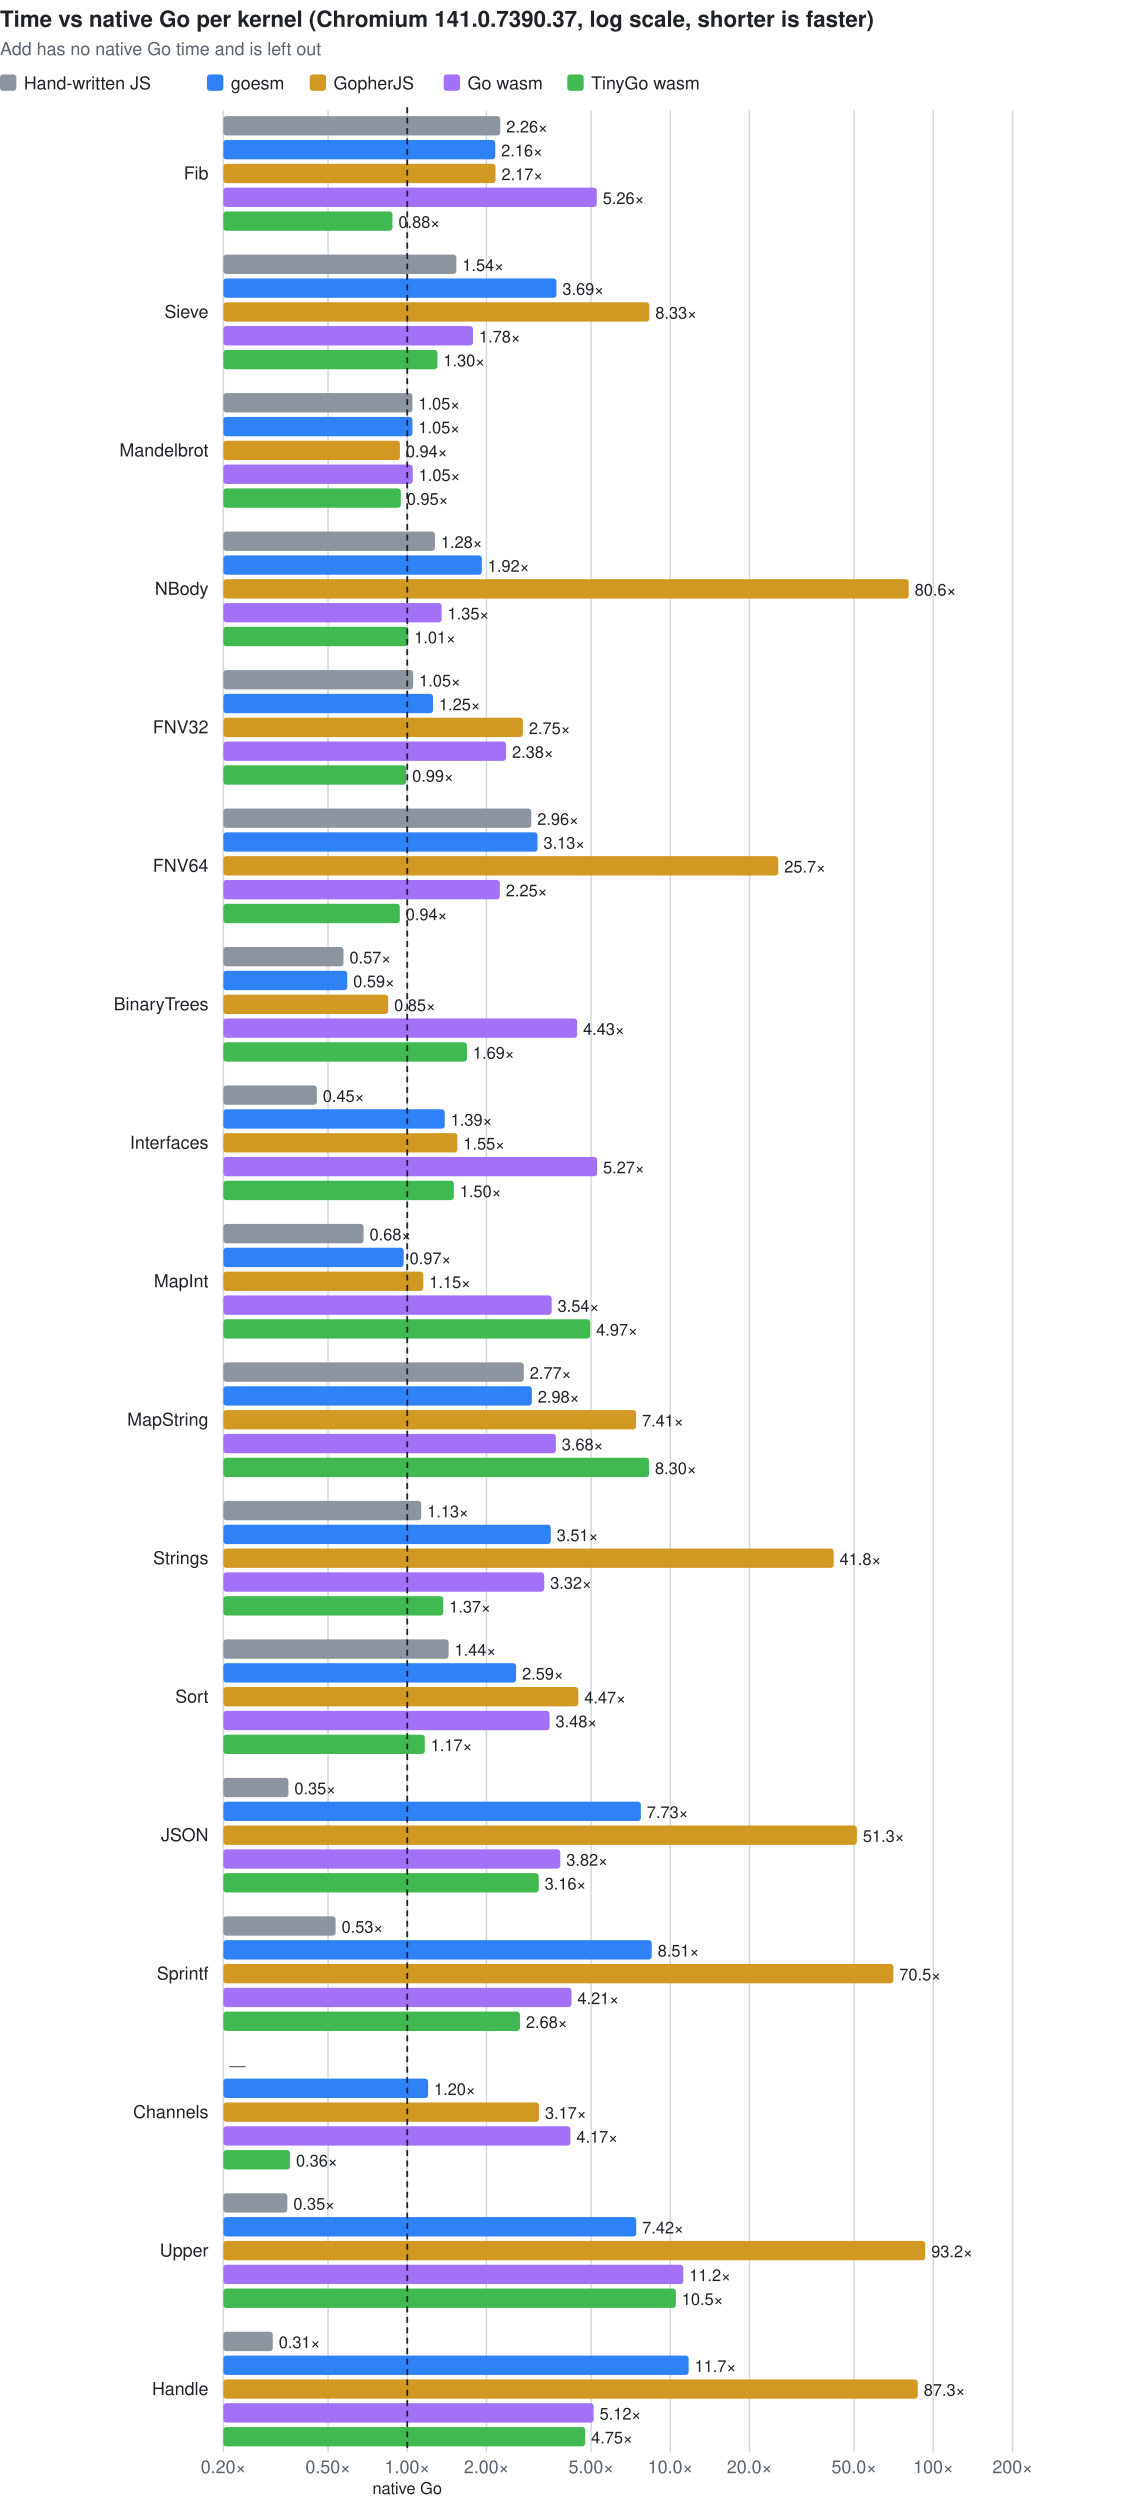
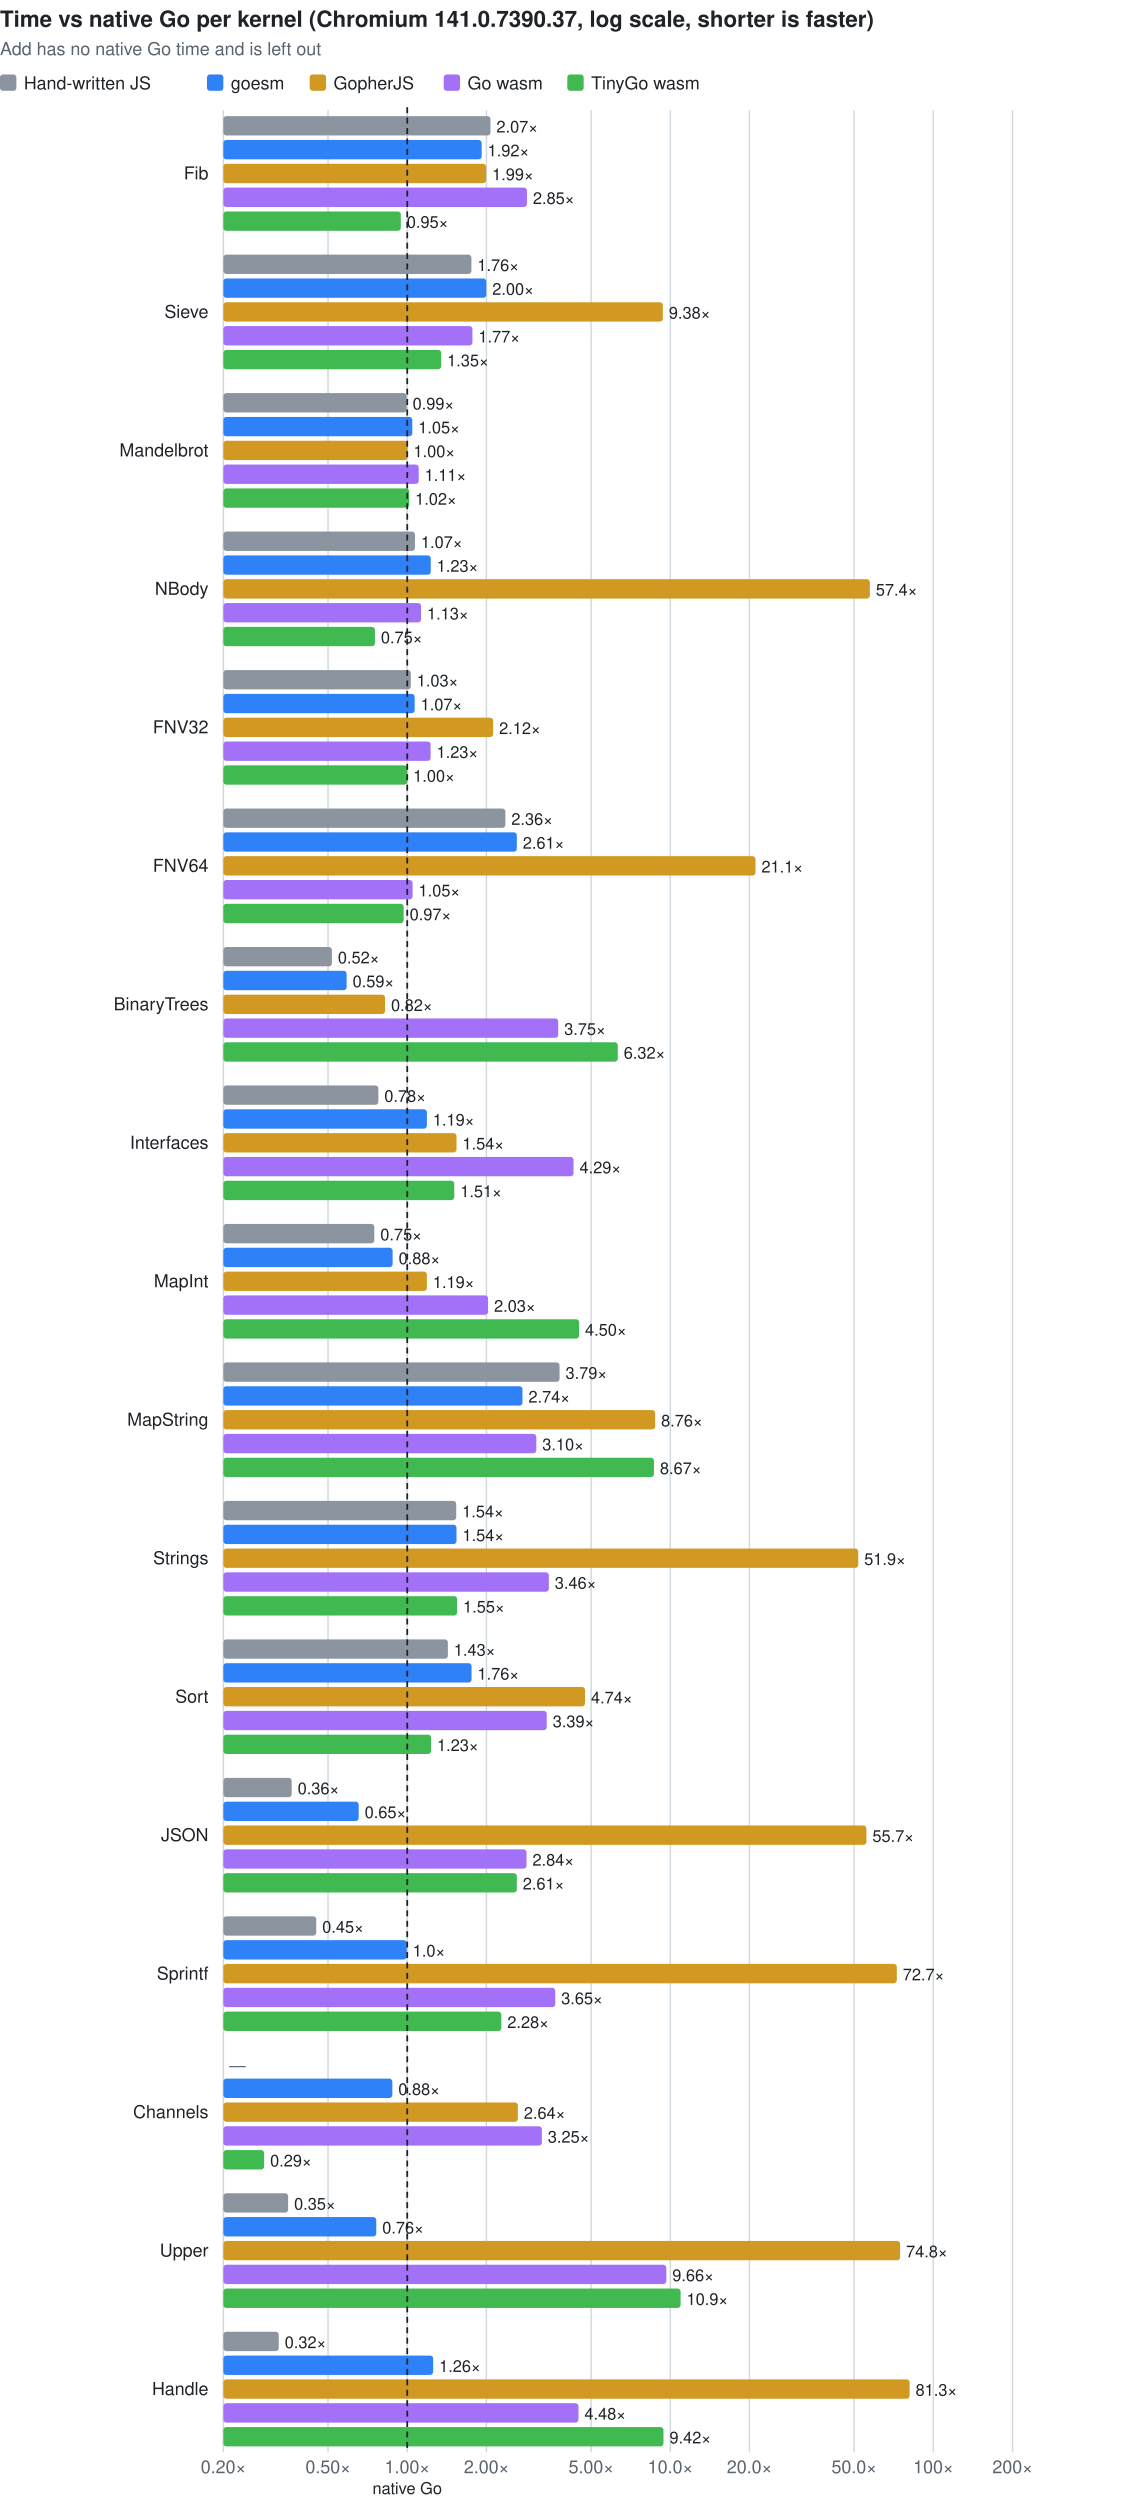
<svg xmlns="http://www.w3.org/2000/svg" width="760" height="1679" viewBox="0 0 760 1679" font-family="-apple-system, 'Segoe UI', Helvetica, Arial, 'Hiragino Sans', 'Noto Sans CJK JP', 'Yu Gothic', sans-serif" font-size="12">
  <style>.t{fill:#1f2328}.m{fill:#59636e}.g{stroke:#d1d9e0}.r{stroke:#1f2328}@media (prefers-color-scheme:dark){.t{fill:#f0f6fc}.m{fill:#9198a1}.g{stroke:#3d444d}.r{stroke:#f0f6fc}}</style>
  <text class="t" x="0" y="18" font-size="15" font-weight="600">Time vs native Go per kernel (Chromium 141.0.7390.37, log scale, shorter is faster)</text>
  <text class="m" x="0" y="37">Add has no native Go time and is left out</text>
  <rect x="0" y="50" width="11" height="11" rx="2" fill="#8c959f" />
  <text class="t" x="16" y="60">Hand-written JS</text>
  <rect x="139" y="50" width="11" height="11" rx="2" fill="#2f81f7" />
  <text class="t" x="155" y="60">goesm</text>
  <rect x="208" y="50" width="11" height="11" rx="2" fill="#d29922" />
  <text class="t" x="224" y="60">GopherJS</text>
  <rect x="298" y="50" width="11" height="11" rx="2" fill="#a371f7" />
  <text class="t" x="314" y="60">Go wasm</text>
  <rect x="381" y="50" width="11" height="11" rx="2" fill="#3fb950" />
  <text class="t" x="397" y="60">TinyGo wasm</text>
  <line class="g" x1="150.0" y1="74" x2="150.0" y2="1647" />
  <text class="m" x="150.0" y="1661" text-anchor="middle">0.20×</text>
  <line class="g" x1="220.3" y1="74" x2="220.3" y2="1647" />
  <text class="m" x="220.3" y="1661" text-anchor="middle">0.50×</text>
  <line class="g" x1="273.5" y1="74" x2="273.5" y2="1647" />
  <text class="m" x="273.5" y="1661" text-anchor="middle">1.00×</text>
  <line class="g" x1="326.7" y1="74" x2="326.7" y2="1647" />
  <text class="m" x="326.7" y="1661" text-anchor="middle">2.00×</text>
  <line class="g" x1="397.0" y1="74" x2="397.0" y2="1647" />
  <text class="m" x="397.0" y="1661" text-anchor="middle">5.00×</text>
  <line class="g" x1="450.2" y1="74" x2="450.2" y2="1647" />
  <text class="m" x="450.2" y="1661" text-anchor="middle">10.0×</text>
  <line class="g" x1="503.3" y1="74" x2="503.3" y2="1647" />
  <text class="m" x="503.3" y="1661" text-anchor="middle">20.0×</text>
  <line class="g" x1="573.6" y1="74" x2="573.6" y2="1647" />
  <text class="m" x="573.6" y="1661" text-anchor="middle">50.0×</text>
  <line class="g" x1="626.8" y1="74" x2="626.8" y2="1647" />
  <text class="m" x="626.8" y="1661" text-anchor="middle">100×</text>
  <line class="g" x1="680.0" y1="74" x2="680.0" y2="1647" />
  <text class="m" x="680.0" y="1661" text-anchor="middle">200×</text>
  <text class="t" x="140" y="120.5" text-anchor="end">Fib</text>
-   <rect x="150" y="78" width="186.0" height="13" rx="2" fill="#8c959f" />
-   <text class="t" x="340.0" y="89" font-size="11">2.26×</text>
-   <rect x="150" y="94" width="182.6" height="13" rx="2" fill="#2f81f7" />
-   <text class="t" x="336.6" y="105" font-size="11">2.16×</text>
-   <rect x="150" y="110" width="182.8" height="13" rx="2" fill="#d29922" />
-   <text class="t" x="336.8" y="121" font-size="11">2.17×</text>
-   <rect x="150" y="126" width="250.8" height="13" rx="2" fill="#a371f7" />
-   <text class="t" x="404.8" y="137" font-size="11">5.26×</text>
-   <rect x="150" y="142" width="113.6" height="13" rx="2" fill="#3fb950" />
-   <text class="t" x="267.6" y="153" font-size="11">0.88×</text>
+   <rect x="150" y="78" width="179.4" height="13" rx="2" fill="#8c959f" />
+   <text class="t" x="333.4" y="89" font-size="11">2.07×</text>
+   <rect x="150" y="94" width="173.5" height="13" rx="2" fill="#2f81f7" />
+   <text class="t" x="327.5" y="105" font-size="11">1.92×</text>
+   <rect x="150" y="110" width="176.5" height="13" rx="2" fill="#d29922" />
+   <text class="t" x="330.5" y="121" font-size="11">1.99×</text>
+   <rect x="150" y="126" width="203.9" height="13" rx="2" fill="#a371f7" />
+   <text class="t" x="357.9" y="137" font-size="11">2.85×</text>
+   <rect x="150" y="142" width="119.2" height="13" rx="2" fill="#3fb950" />
+   <text class="t" x="273.2" y="153" font-size="11">0.95×</text>
  <text class="t" x="140" y="213.5" text-anchor="end">Sieve</text>
-   <rect x="150" y="171" width="156.5" height="13" rx="2" fill="#8c959f" />
-   <text class="t" x="310.5" y="182" font-size="11">1.54×</text>
-   <rect x="150" y="187" width="223.7" height="13" rx="2" fill="#2f81f7" />
-   <text class="t" x="377.7" y="198" font-size="11">3.69×</text>
-   <rect x="150" y="203" width="286.1" height="13" rx="2" fill="#d29922" />
-   <text class="t" x="440.1" y="214" font-size="11">8.33×</text>
-   <rect x="150" y="219" width="167.7" height="13" rx="2" fill="#a371f7" />
-   <text class="t" x="321.7" y="230" font-size="11">1.78×</text>
-   <rect x="150" y="235" width="143.8" height="13" rx="2" fill="#3fb950" />
-   <text class="t" x="297.8" y="246" font-size="11">1.30×</text>
+   <rect x="150" y="171" width="166.6" height="13" rx="2" fill="#8c959f" />
+   <text class="t" x="320.6" y="182" font-size="11">1.76×</text>
+   <rect x="150" y="187" width="176.6" height="13" rx="2" fill="#2f81f7" />
+   <text class="t" x="330.6" y="198" font-size="11">2.00×</text>
+   <rect x="150" y="203" width="295.2" height="13" rx="2" fill="#d29922" />
+   <text class="t" x="449.2" y="214" font-size="11">9.38×</text>
+   <rect x="150" y="219" width="167.3" height="13" rx="2" fill="#a371f7" />
+   <text class="t" x="321.3" y="230" font-size="11">1.77×</text>
+   <rect x="150" y="235" width="146.3" height="13" rx="2" fill="#3fb950" />
+   <text class="t" x="300.3" y="246" font-size="11">1.35×</text>
  <text class="t" x="140" y="306.5" text-anchor="end">Mandelbrot</text>
-   <rect x="150" y="264" width="127.0" height="13" rx="2" fill="#8c959f" />
-   <text class="t" x="281.0" y="275" font-size="11">1.05×</text>
-   <rect x="150" y="280" width="127.0" height="13" rx="2" fill="#2f81f7" />
-   <text class="t" x="281.0" y="291" font-size="11">1.05×</text>
-   <rect x="150" y="296" width="118.6" height="13" rx="2" fill="#d29922" />
-   <text class="t" x="272.6" y="307" font-size="11">0.94×</text>
-   <rect x="150" y="312" width="127.2" height="13" rx="2" fill="#a371f7" />
-   <text class="t" x="281.2" y="323" font-size="11">1.05×</text>
-   <rect x="150" y="328" width="119.2" height="13" rx="2" fill="#3fb950" />
-   <text class="t" x="273.2" y="339" font-size="11">0.95×</text>
+   <rect x="150" y="264" width="123.1" height="13" rx="2" fill="#8c959f" />
+   <text class="t" x="277.1" y="275" font-size="11">0.99×</text>
+   <rect x="150" y="280" width="126.9" height="13" rx="2" fill="#2f81f7" />
+   <text class="t" x="280.9" y="291" font-size="11">1.05×</text>
+   <rect x="150" y="296" width="123.7" height="13" rx="2" fill="#d29922" />
+   <text class="t" x="277.7" y="307" font-size="11">1.00×</text>
+   <rect x="150" y="312" width="131.2" height="13" rx="2" fill="#a371f7" />
+   <text class="t" x="285.2" y="323" font-size="11">1.11×</text>
+   <rect x="150" y="328" width="124.8" height="13" rx="2" fill="#3fb950" />
+   <text class="t" x="278.8" y="339" font-size="11">1.02×</text>
  <text class="t" x="140" y="399.5" text-anchor="end">NBody</text>
-   <rect x="150" y="357" width="142.1" height="13" rx="2" fill="#8c959f" />
-   <text class="t" x="296.1" y="368" font-size="11">1.28×</text>
-   <rect x="150" y="373" width="173.6" height="13" rx="2" fill="#2f81f7" />
-   <text class="t" x="327.6" y="384" font-size="11">1.92×</text>
-   <rect x="150" y="389" width="460.3" height="13" rx="2" fill="#d29922" />
-   <text class="t" x="614.3" y="400" font-size="11">80.6×</text>
-   <rect x="150" y="405" width="146.6" height="13" rx="2" fill="#a371f7" />
-   <text class="t" x="300.6" y="416" font-size="11">1.35×</text>
-   <rect x="150" y="421" width="124.2" height="13" rx="2" fill="#3fb950" />
-   <text class="t" x="278.2" y="432" font-size="11">1.01×</text>
+   <rect x="150" y="357" width="128.7" height="13" rx="2" fill="#8c959f" />
+   <text class="t" x="282.7" y="368" font-size="11">1.07×</text>
+   <rect x="150" y="373" width="139.3" height="13" rx="2" fill="#2f81f7" />
+   <text class="t" x="293.3" y="384" font-size="11">1.23×</text>
+   <rect x="150" y="389" width="434.2" height="13" rx="2" fill="#d29922" />
+   <text class="t" x="588.2" y="400" font-size="11">57.4×</text>
+   <rect x="150" y="405" width="132.8" height="13" rx="2" fill="#a371f7" />
+   <text class="t" x="286.8" y="416" font-size="11">1.13×</text>
+   <rect x="150" y="421" width="101.8" height="13" rx="2" fill="#3fb950" />
+   <text class="t" x="255.8" y="432" font-size="11">0.75×</text>
  <text class="t" x="140" y="492.5" text-anchor="end">FNV32</text>
-   <rect x="150" y="450" width="127.5" height="13" rx="2" fill="#8c959f" />
-   <text class="t" x="281.5" y="461" font-size="11">1.05×</text>
-   <rect x="150" y="466" width="140.8" height="13" rx="2" fill="#2f81f7" />
-   <text class="t" x="294.8" y="477" font-size="11">1.25×</text>
-   <rect x="150" y="482" width="201.2" height="13" rx="2" fill="#d29922" />
-   <text class="t" x="355.2" y="493" font-size="11">2.75×</text>
-   <rect x="150" y="498" width="189.9" height="13" rx="2" fill="#a371f7" />
-   <text class="t" x="343.9" y="509" font-size="11">2.38×</text>
-   <rect x="150" y="514" width="122.8" height="13" rx="2" fill="#3fb950" />
-   <text class="t" x="276.8" y="525" font-size="11">0.99×</text>
+   <rect x="150" y="450" width="125.9" height="13" rx="2" fill="#8c959f" />
+   <text class="t" x="279.9" y="461" font-size="11">1.03×</text>
+   <rect x="150" y="466" width="128.5" height="13" rx="2" fill="#2f81f7" />
+   <text class="t" x="282.5" y="477" font-size="11">1.07×</text>
+   <rect x="150" y="482" width="181.2" height="13" rx="2" fill="#d29922" />
+   <text class="t" x="335.2" y="493" font-size="11">2.12×</text>
+   <rect x="150" y="498" width="139.2" height="13" rx="2" fill="#a371f7" />
+   <text class="t" x="293.2" y="509" font-size="11">1.23×</text>
+   <rect x="150" y="514" width="123.5" height="13" rx="2" fill="#3fb950" />
+   <text class="t" x="277.5" y="525" font-size="11">1.00×</text>
  <text class="t" x="140" y="585.5" text-anchor="end">FNV64</text>
-   <rect x="150" y="543" width="206.8" height="13" rx="2" fill="#8c959f" />
-   <text class="t" x="360.8" y="554" font-size="11">2.96×</text>
-   <rect x="150" y="559" width="211.0" height="13" rx="2" fill="#2f81f7" />
-   <text class="t" x="365.0" y="570" font-size="11">3.13×</text>
-   <rect x="150" y="575" width="372.7" height="13" rx="2" fill="#d29922" />
-   <text class="t" x="526.7" y="586" font-size="11">25.7×</text>
-   <rect x="150" y="591" width="185.7" height="13" rx="2" fill="#a371f7" />
-   <text class="t" x="339.7" y="602" font-size="11">2.25×</text>
-   <rect x="150" y="607" width="118.5" height="13" rx="2" fill="#3fb950" />
-   <text class="t" x="272.5" y="618" font-size="11">0.94×</text>
+   <rect x="150" y="543" width="189.4" height="13" rx="2" fill="#8c959f" />
+   <text class="t" x="343.4" y="554" font-size="11">2.36×</text>
+   <rect x="150" y="559" width="197.1" height="13" rx="2" fill="#2f81f7" />
+   <text class="t" x="351.1" y="570" font-size="11">2.61×</text>
+   <rect x="150" y="575" width="357.4" height="13" rx="2" fill="#d29922" />
+   <text class="t" x="511.4" y="586" font-size="11">21.1×</text>
+   <rect x="150" y="591" width="127.1" height="13" rx="2" fill="#a371f7" />
+   <text class="t" x="281.1" y="602" font-size="11">1.05×</text>
+   <rect x="150" y="607" width="121.1" height="13" rx="2" fill="#3fb950" />
+   <text class="t" x="275.1" y="618" font-size="11">0.97×</text>
  <text class="t" x="140" y="678.5" text-anchor="end">BinaryTrees</text>
-   <rect x="150" y="636" width="80.7" height="13" rx="2" fill="#8c959f" />
-   <text class="t" x="234.7" y="647" font-size="11">0.57×</text>
-   <rect x="150" y="652" width="83.2" height="13" rx="2" fill="#2f81f7" />
-   <text class="t" x="237.2" y="663" font-size="11">0.59×</text>
-   <rect x="150" y="668" width="110.7" height="13" rx="2" fill="#d29922" />
-   <text class="t" x="264.7" y="679" font-size="11">0.85×</text>
-   <rect x="150" y="684" width="237.6" height="13" rx="2" fill="#a371f7" />
-   <text class="t" x="391.6" y="695" font-size="11">4.43×</text>
-   <rect x="150" y="700" width="163.6" height="13" rx="2" fill="#3fb950" />
-   <text class="t" x="317.6" y="711" font-size="11">1.69×</text>
+   <rect x="150" y="636" width="72.9" height="13" rx="2" fill="#8c959f" />
+   <text class="t" x="226.9" y="647" font-size="11">0.52×</text>
+   <rect x="150" y="652" width="82.8" height="13" rx="2" fill="#2f81f7" />
+   <text class="t" x="236.8" y="663" font-size="11">0.59×</text>
+   <rect x="150" y="668" width="108.6" height="13" rx="2" fill="#d29922" />
+   <text class="t" x="262.6" y="679" font-size="11">0.82×</text>
+   <rect x="150" y="684" width="224.9" height="13" rx="2" fill="#a371f7" />
+   <text class="t" x="378.9" y="695" font-size="11">3.75×</text>
+   <rect x="150" y="700" width="264.9" height="13" rx="2" fill="#3fb950" />
+   <text class="t" x="418.9" y="711" font-size="11">6.32×</text>
  <text class="t" x="140" y="771.5" text-anchor="end">Interfaces</text>
-   <rect x="150" y="729" width="62.8" height="13" rx="2" fill="#8c959f" />
-   <text class="t" x="216.8" y="740" font-size="11">0.45×</text>
-   <rect x="150" y="745" width="148.7" height="13" rx="2" fill="#2f81f7" />
-   <text class="t" x="302.7" y="756" font-size="11">1.39×</text>
-   <rect x="150" y="761" width="157.2" height="13" rx="2" fill="#d29922" />
-   <text class="t" x="311.2" y="772" font-size="11">1.55×</text>
-   <rect x="150" y="777" width="251.0" height="13" rx="2" fill="#a371f7" />
-   <text class="t" x="405.0" y="788" font-size="11">5.27×</text>
-   <rect x="150" y="793" width="154.8" height="13" rx="2" fill="#3fb950" />
-   <text class="t" x="308.8" y="804" font-size="11">1.50×</text>
+   <rect x="150" y="729" width="104.1" height="13" rx="2" fill="#8c959f" />
+   <text class="t" x="258.1" y="740" font-size="11">0.78×</text>
+   <rect x="150" y="745" width="136.7" height="13" rx="2" fill="#2f81f7" />
+   <text class="t" x="290.7" y="756" font-size="11">1.19×</text>
+   <rect x="150" y="761" width="156.6" height="13" rx="2" fill="#d29922" />
+   <text class="t" x="310.6" y="772" font-size="11">1.54×</text>
+   <rect x="150" y="777" width="235.2" height="13" rx="2" fill="#a371f7" />
+   <text class="t" x="389.2" y="788" font-size="11">4.29×</text>
+   <rect x="150" y="793" width="155.1" height="13" rx="2" fill="#3fb950" />
+   <text class="t" x="309.1" y="804" font-size="11">1.51×</text>
  <text class="t" x="140" y="864.5" text-anchor="end">MapInt</text>
-   <rect x="150" y="822" width="94.2" height="13" rx="2" fill="#8c959f" />
-   <text class="t" x="248.2" y="833" font-size="11">0.68×</text>
-   <rect x="150" y="838" width="121.1" height="13" rx="2" fill="#2f81f7" />
-   <text class="t" x="275.1" y="849" font-size="11">0.97×</text>
-   <rect x="150" y="854" width="134.3" height="13" rx="2" fill="#d29922" />
-   <text class="t" x="288.3" y="865" font-size="11">1.15×</text>
-   <rect x="150" y="870" width="220.5" height="13" rx="2" fill="#a371f7" />
-   <text class="t" x="374.5" y="881" font-size="11">3.54×</text>
-   <rect x="150" y="886" width="246.4" height="13" rx="2" fill="#3fb950" />
-   <text class="t" x="400.4" y="897" font-size="11">4.97×</text>
+   <rect x="150" y="822" width="101.4" height="13" rx="2" fill="#8c959f" />
+   <text class="t" x="255.4" y="833" font-size="11">0.75×</text>
+   <rect x="150" y="838" width="113.7" height="13" rx="2" fill="#2f81f7" />
+   <text class="t" x="267.7" y="849" font-size="11">0.88×</text>
+   <rect x="150" y="854" width="136.7" height="13" rx="2" fill="#d29922" />
+   <text class="t" x="290.7" y="865" font-size="11">1.19×</text>
+   <rect x="150" y="870" width="177.8" height="13" rx="2" fill="#a371f7" />
+   <text class="t" x="331.8" y="881" font-size="11">2.03×</text>
+   <rect x="150" y="886" width="238.9" height="13" rx="2" fill="#3fb950" />
+   <text class="t" x="392.9" y="897" font-size="11">4.50×</text>
  <text class="t" x="140" y="957.5" text-anchor="end">MapString</text>
-   <rect x="150" y="915" width="201.8" height="13" rx="2" fill="#8c959f" />
-   <text class="t" x="355.8" y="926" font-size="11">2.77×</text>
-   <rect x="150" y="931" width="207.2" height="13" rx="2" fill="#2f81f7" />
-   <text class="t" x="361.2" y="942" font-size="11">2.98×</text>
-   <rect x="150" y="947" width="277.2" height="13" rx="2" fill="#d29922" />
-   <text class="t" x="431.2" y="958" font-size="11">7.41×</text>
-   <rect x="150" y="963" width="223.3" height="13" rx="2" fill="#a371f7" />
-   <text class="t" x="377.3" y="974" font-size="11">3.68×</text>
-   <rect x="150" y="979" width="285.9" height="13" rx="2" fill="#3fb950" />
-   <text class="t" x="439.9" y="990" font-size="11">8.30×</text>
+   <rect x="150" y="915" width="225.8" height="13" rx="2" fill="#8c959f" />
+   <text class="t" x="379.8" y="926" font-size="11">3.79×</text>
+   <rect x="150" y="931" width="200.9" height="13" rx="2" fill="#2f81f7" />
+   <text class="t" x="354.9" y="942" font-size="11">2.74×</text>
+   <rect x="150" y="947" width="290.0" height="13" rx="2" fill="#d29922" />
+   <text class="t" x="444.0" y="958" font-size="11">8.76×</text>
+   <rect x="150" y="963" width="210.2" height="13" rx="2" fill="#a371f7" />
+   <text class="t" x="364.2" y="974" font-size="11">3.10×</text>
+   <rect x="150" y="979" width="289.2" height="13" rx="2" fill="#3fb950" />
+   <text class="t" x="443.2" y="990" font-size="11">8.67×</text>
  <text class="t" x="140" y="1050.5" text-anchor="end">Strings</text>
-   <rect x="150" y="1008" width="132.9" height="13" rx="2" fill="#8c959f" />
-   <text class="t" x="286.9" y="1019" font-size="11">1.13×</text>
-   <rect x="150" y="1024" width="219.9" height="13" rx="2" fill="#2f81f7" />
-   <text class="t" x="373.9" y="1035" font-size="11">3.51×</text>
-   <rect x="150" y="1040" width="409.9" height="13" rx="2" fill="#d29922" />
-   <text class="t" x="563.9" y="1051" font-size="11">41.8×</text>
-   <rect x="150" y="1056" width="215.5" height="13" rx="2" fill="#a371f7" />
-   <text class="t" x="369.5" y="1067" font-size="11">3.32×</text>
-   <rect x="150" y="1072" width="147.7" height="13" rx="2" fill="#3fb950" />
-   <text class="t" x="301.7" y="1083" font-size="11">1.37×</text>
+   <rect x="150" y="1008" width="156.4" height="13" rx="2" fill="#8c959f" />
+   <text class="t" x="310.4" y="1019" font-size="11">1.54×</text>
+   <rect x="150" y="1024" width="156.6" height="13" rx="2" fill="#2f81f7" />
+   <text class="t" x="310.6" y="1035" font-size="11">1.54×</text>
+   <rect x="150" y="1040" width="426.4" height="13" rx="2" fill="#d29922" />
+   <text class="t" x="580.4" y="1051" font-size="11">51.9×</text>
+   <rect x="150" y="1056" width="218.6" height="13" rx="2" fill="#a371f7" />
+   <text class="t" x="372.6" y="1067" font-size="11">3.46×</text>
+   <rect x="150" y="1072" width="157.0" height="13" rx="2" fill="#3fb950" />
+   <text class="t" x="311.0" y="1083" font-size="11">1.55×</text>
  <text class="t" x="140" y="1143.5" text-anchor="end">Sort</text>
-   <rect x="150" y="1101" width="151.3" height="13" rx="2" fill="#8c959f" />
-   <text class="t" x="305.3" y="1112" font-size="11">1.44×</text>
-   <rect x="150" y="1117" width="196.6" height="13" rx="2" fill="#2f81f7" />
-   <text class="t" x="350.6" y="1128" font-size="11">2.59×</text>
-   <rect x="150" y="1133" width="238.4" height="13" rx="2" fill="#d29922" />
-   <text class="t" x="392.4" y="1144" font-size="11">4.47×</text>
-   <rect x="150" y="1149" width="219.1" height="13" rx="2" fill="#a371f7" />
-   <text class="t" x="373.1" y="1160" font-size="11">3.48×</text>
-   <rect x="150" y="1165" width="135.3" height="13" rx="2" fill="#3fb950" />
-   <text class="t" x="289.3" y="1176" font-size="11">1.17×</text>
+   <rect x="150" y="1101" width="150.8" height="13" rx="2" fill="#8c959f" />
+   <text class="t" x="304.8" y="1112" font-size="11">1.43×</text>
+   <rect x="150" y="1117" width="166.7" height="13" rx="2" fill="#2f81f7" />
+   <text class="t" x="320.7" y="1128" font-size="11">1.76×</text>
+   <rect x="150" y="1133" width="242.9" height="13" rx="2" fill="#d29922" />
+   <text class="t" x="396.9" y="1144" font-size="11">4.74×</text>
+   <rect x="150" y="1149" width="217.2" height="13" rx="2" fill="#a371f7" />
+   <text class="t" x="371.2" y="1160" font-size="11">3.39×</text>
+   <rect x="150" y="1165" width="139.5" height="13" rx="2" fill="#3fb950" />
+   <text class="t" x="293.5" y="1176" font-size="11">1.23×</text>
  <text class="t" x="140" y="1236.5" text-anchor="end">JSON</text>
-   <rect x="150" y="1194" width="43.7" height="13" rx="2" fill="#8c959f" />
-   <text class="t" x="197.7" y="1205" font-size="11">0.35×</text>
-   <rect x="150" y="1210" width="280.4" height="13" rx="2" fill="#2f81f7" />
-   <text class="t" x="434.4" y="1221" font-size="11">7.73×</text>
-   <rect x="150" y="1226" width="425.5" height="13" rx="2" fill="#d29922" />
-   <text class="t" x="579.5" y="1237" font-size="11">51.3×</text>
-   <rect x="150" y="1242" width="226.3" height="13" rx="2" fill="#a371f7" />
-   <text class="t" x="380.3" y="1253" font-size="11">3.82×</text>
-   <rect x="150" y="1258" width="211.8" height="13" rx="2" fill="#3fb950" />
-   <text class="t" x="365.8" y="1269" font-size="11">3.16×</text>
+   <rect x="150" y="1194" width="45.9" height="13" rx="2" fill="#8c959f" />
+   <text class="t" x="199.9" y="1205" font-size="11">0.36×</text>
+   <rect x="150" y="1210" width="90.9" height="13" rx="2" fill="#2f81f7" />
+   <text class="t" x="244.9" y="1221" font-size="11">0.65×</text>
+   <rect x="150" y="1226" width="431.9" height="13" rx="2" fill="#d29922" />
+   <text class="t" x="585.9" y="1237" font-size="11">55.7×</text>
+   <rect x="150" y="1242" width="203.6" height="13" rx="2" fill="#a371f7" />
+   <text class="t" x="357.6" y="1253" font-size="11">2.84×</text>
+   <rect x="150" y="1258" width="197.1" height="13" rx="2" fill="#3fb950" />
+   <text class="t" x="351.1" y="1269" font-size="11">2.61×</text>
  <text class="t" x="140" y="1329.5" text-anchor="end">Sprintf</text>
-   <rect x="150" y="1287" width="75.4" height="13" rx="2" fill="#8c959f" />
-   <text class="t" x="229.4" y="1298" font-size="11">0.53×</text>
-   <rect x="150" y="1303" width="287.7" height="13" rx="2" fill="#2f81f7" />
-   <text class="t" x="441.7" y="1314" font-size="11">8.51×</text>
-   <rect x="150" y="1319" width="450.0" height="13" rx="2" fill="#d29922" />
-   <text class="t" x="604.0" y="1330" font-size="11">70.5×</text>
-   <rect x="150" y="1335" width="233.8" height="13" rx="2" fill="#a371f7" />
-   <text class="t" x="387.8" y="1346" font-size="11">4.21×</text>
-   <rect x="150" y="1351" width="199.2" height="13" rx="2" fill="#3fb950" />
-   <text class="t" x="353.2" y="1362" font-size="11">2.68×</text>
+   <rect x="150" y="1287" width="62.4" height="13" rx="2" fill="#8c959f" />
+   <text class="t" x="216.4" y="1298" font-size="11">0.45×</text>
+   <rect x="150" y="1303" width="123.2" height="13" rx="2" fill="#2f81f7" />
+   <text class="t" x="277.2" y="1314" font-size="11">1.0×</text>
+   <rect x="150" y="1319" width="452.3" height="13" rx="2" fill="#d29922" />
+   <text class="t" x="606.3" y="1330" font-size="11">72.7×</text>
+   <rect x="150" y="1335" width="222.9" height="13" rx="2" fill="#a371f7" />
+   <text class="t" x="376.9" y="1346" font-size="11">3.65×</text>
+   <rect x="150" y="1351" width="186.7" height="13" rx="2" fill="#3fb950" />
+   <text class="t" x="340.7" y="1362" font-size="11">2.28×</text>
  <text class="t" x="140" y="1422.5" text-anchor="end">Channels</text>
  <text class="m" x="154" y="1391" font-size="11">—</text>
-   <rect x="150" y="1396" width="137.5" height="13" rx="2" fill="#2f81f7" />
-   <text class="t" x="291.5" y="1407" font-size="11">1.20×</text>
-   <rect x="150" y="1412" width="212.0" height="13" rx="2" fill="#d29922" />
-   <text class="t" x="366.0" y="1423" font-size="11">3.17×</text>
-   <rect x="150" y="1428" width="233.1" height="13" rx="2" fill="#a371f7" />
-   <text class="t" x="387.1" y="1439" font-size="11">4.17×</text>
-   <rect x="150" y="1444" width="44.8" height="13" rx="2" fill="#3fb950" />
-   <text class="t" x="198.8" y="1455" font-size="11">0.36×</text>
+   <rect x="150" y="1396" width="113.5" height="13" rx="2" fill="#2f81f7" />
+   <text class="t" x="267.5" y="1407" font-size="11">0.88×</text>
+   <rect x="150" y="1412" width="197.8" height="13" rx="2" fill="#d29922" />
+   <text class="t" x="351.8" y="1423" font-size="11">2.64×</text>
+   <rect x="150" y="1428" width="213.9" height="13" rx="2" fill="#a371f7" />
+   <text class="t" x="367.9" y="1439" font-size="11">3.25×</text>
+   <rect x="150" y="1444" width="27.4" height="13" rx="2" fill="#3fb950" />
+   <text class="t" x="181.4" y="1455" font-size="11">0.29×</text>
  <text class="t" x="140" y="1515.5" text-anchor="end">Upper</text>
-   <rect x="150" y="1473" width="43.0" height="13" rx="2" fill="#8c959f" />
-   <text class="t" x="197.0" y="1484" font-size="11">0.35×</text>
-   <rect x="150" y="1489" width="277.3" height="13" rx="2" fill="#2f81f7" />
-   <text class="t" x="431.3" y="1500" font-size="11">7.42×</text>
-   <rect x="150" y="1505" width="471.4" height="13" rx="2" fill="#d29922" />
-   <text class="t" x="625.4" y="1516" font-size="11">93.2×</text>
-   <rect x="150" y="1521" width="308.9" height="13" rx="2" fill="#a371f7" />
-   <text class="t" x="462.9" y="1532" font-size="11">11.2×</text>
-   <rect x="150" y="1537" width="303.9" height="13" rx="2" fill="#3fb950" />
-   <text class="t" x="457.9" y="1548" font-size="11">10.5×</text>
+   <rect x="150" y="1473" width="43.5" height="13" rx="2" fill="#8c959f" />
+   <text class="t" x="197.5" y="1484" font-size="11">0.35×</text>
+   <rect x="150" y="1489" width="102.7" height="13" rx="2" fill="#2f81f7" />
+   <text class="t" x="256.7" y="1500" font-size="11">0.76×</text>
+   <rect x="150" y="1505" width="454.5" height="13" rx="2" fill="#d29922" />
+   <text class="t" x="608.5" y="1516" font-size="11">74.8×</text>
+   <rect x="150" y="1521" width="297.5" height="13" rx="2" fill="#a371f7" />
+   <text class="t" x="451.5" y="1532" font-size="11">9.66×</text>
+   <rect x="150" y="1537" width="307.1" height="13" rx="2" fill="#3fb950" />
+   <text class="t" x="461.1" y="1548" font-size="11">10.9×</text>
  <text class="t" x="140" y="1608.5" text-anchor="end">Handle</text>
-   <rect x="150" y="1566" width="33.2" height="13" rx="2" fill="#8c959f" />
-   <text class="t" x="187.2" y="1577" font-size="11">0.31×</text>
-   <rect x="150" y="1582" width="312.5" height="13" rx="2" fill="#2f81f7" />
-   <text class="t" x="466.5" y="1593" font-size="11">11.7×</text>
-   <rect x="150" y="1598" width="466.4" height="13" rx="2" fill="#d29922" />
-   <text class="t" x="620.4" y="1609" font-size="11">87.3×</text>
-   <rect x="150" y="1614" width="248.7" height="13" rx="2" fill="#a371f7" />
-   <text class="t" x="402.7" y="1625" font-size="11">5.12×</text>
-   <rect x="150" y="1630" width="243.0" height="13" rx="2" fill="#3fb950" />
-   <text class="t" x="397.0" y="1641" font-size="11">4.75×</text>
+   <rect x="150" y="1566" width="37.2" height="13" rx="2" fill="#8c959f" />
+   <text class="t" x="191.2" y="1577" font-size="11">0.32×</text>
+   <rect x="150" y="1582" width="140.9" height="13" rx="2" fill="#2f81f7" />
+   <text class="t" x="294.9" y="1593" font-size="11">1.26×</text>
+   <rect x="150" y="1598" width="460.9" height="13" rx="2" fill="#d29922" />
+   <text class="t" x="614.9" y="1609" font-size="11">81.3×</text>
+   <rect x="150" y="1614" width="238.5" height="13" rx="2" fill="#a371f7" />
+   <text class="t" x="392.5" y="1625" font-size="11">4.48×</text>
+   <rect x="150" y="1630" width="295.6" height="13" rx="2" fill="#3fb950" />
+   <text class="t" x="449.6" y="1641" font-size="11">9.42×</text>
  <line class="r" x1="273.5" y1="72" x2="273.5" y2="1647" stroke-dasharray="4 3" stroke-width="1.2" />
  <text class="t" x="273.5" y="1675" text-anchor="middle" font-size="11">native Go</text>
</svg>
